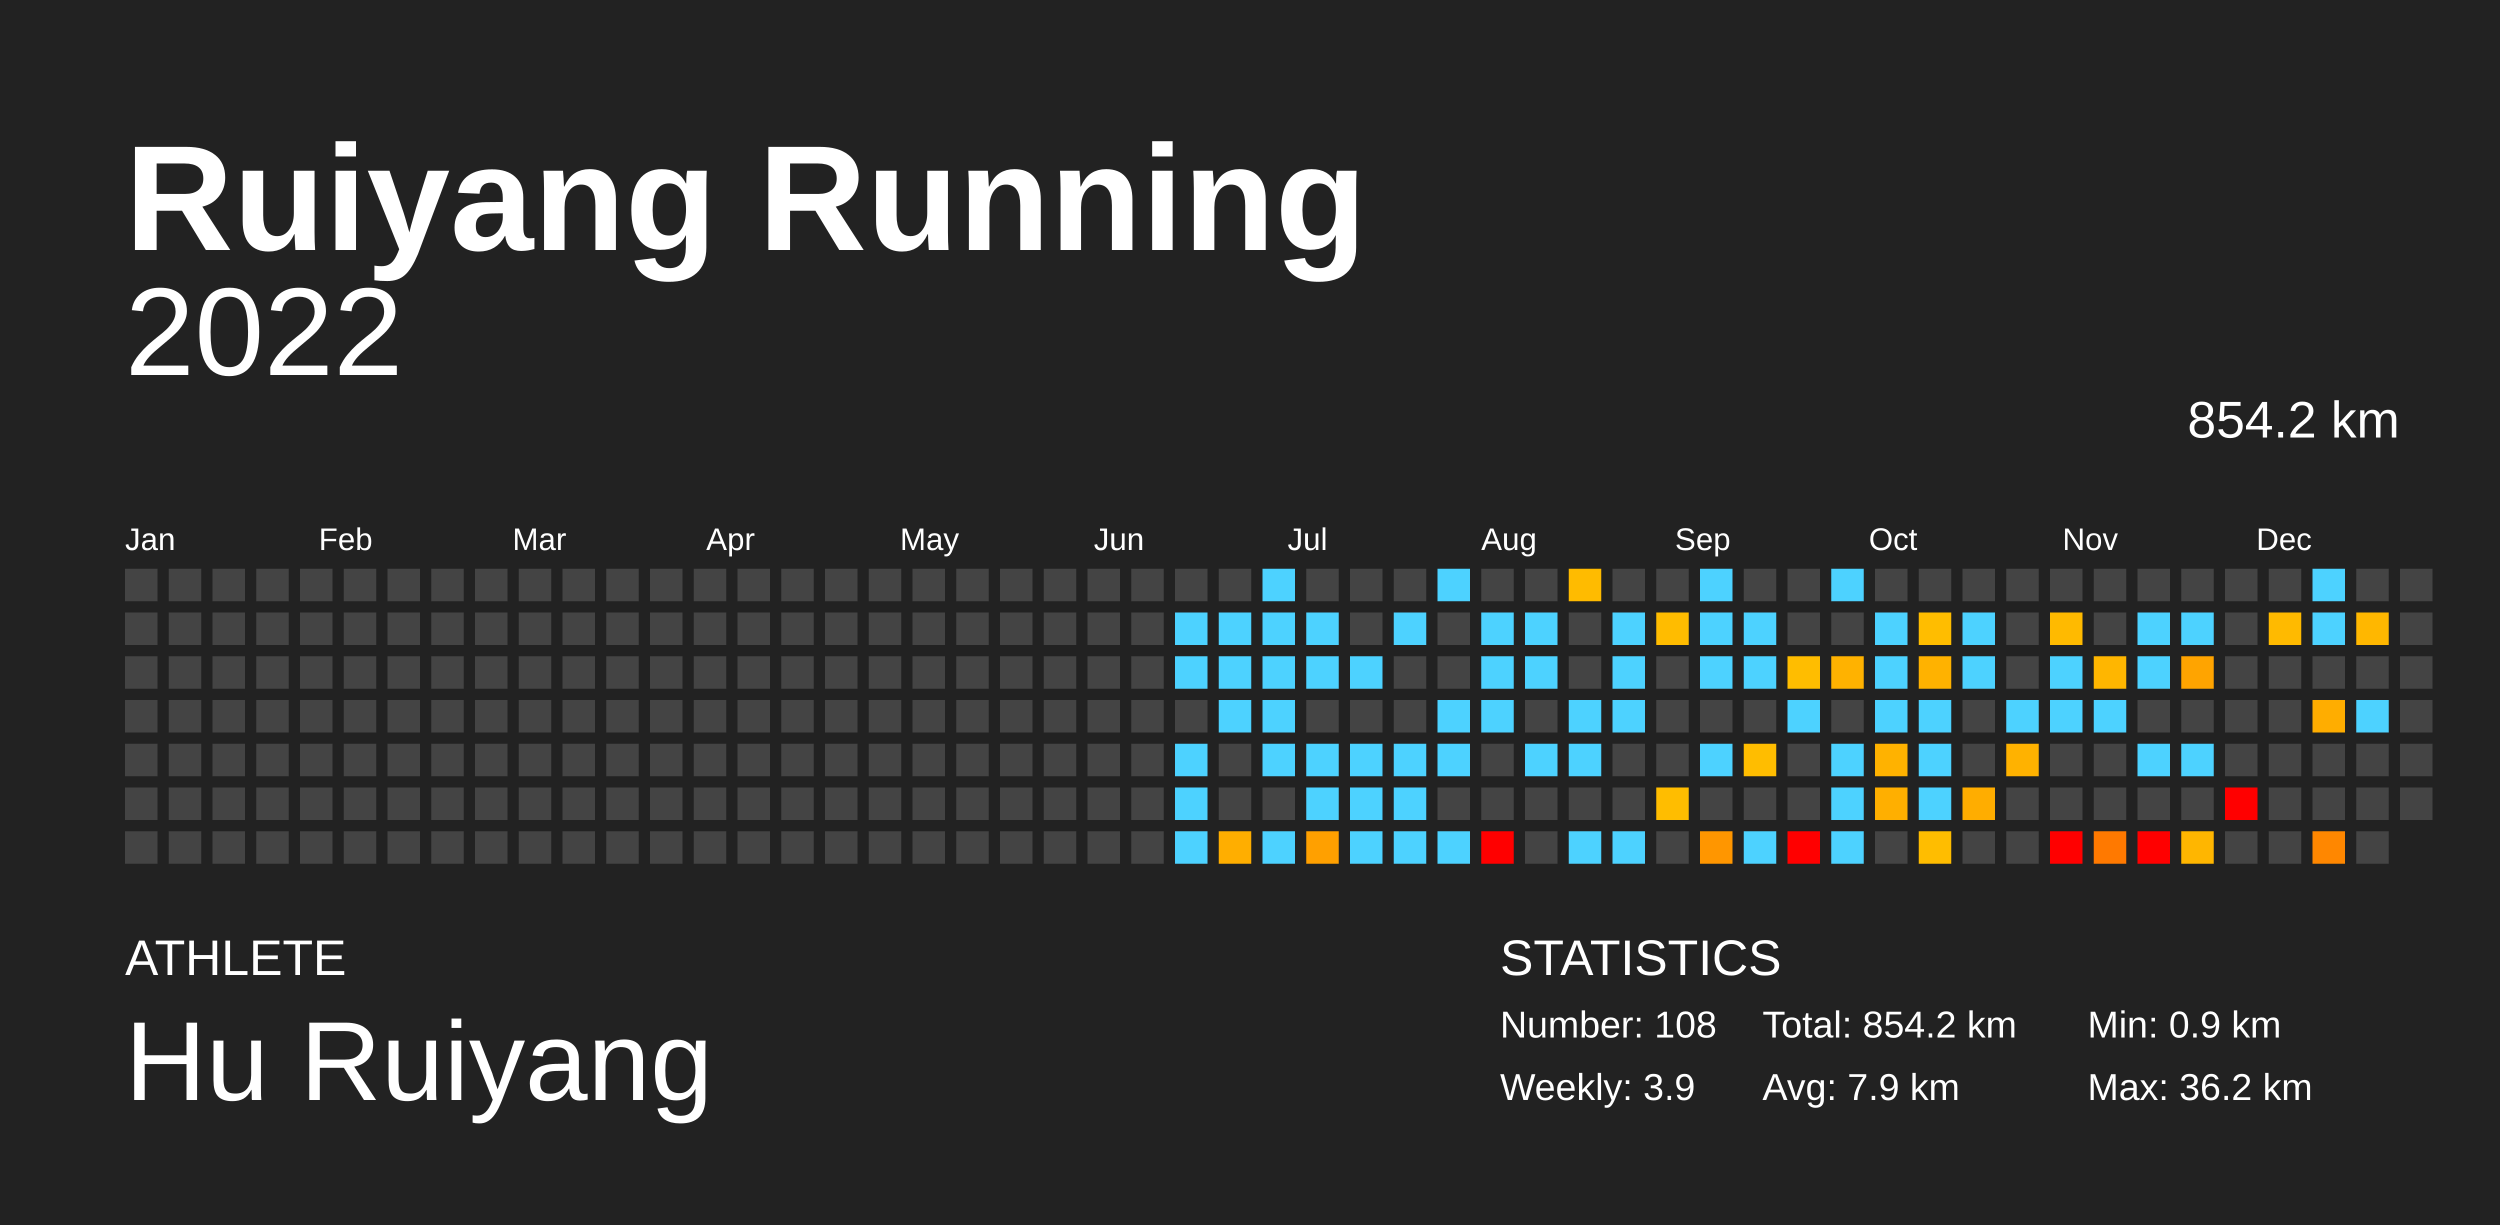
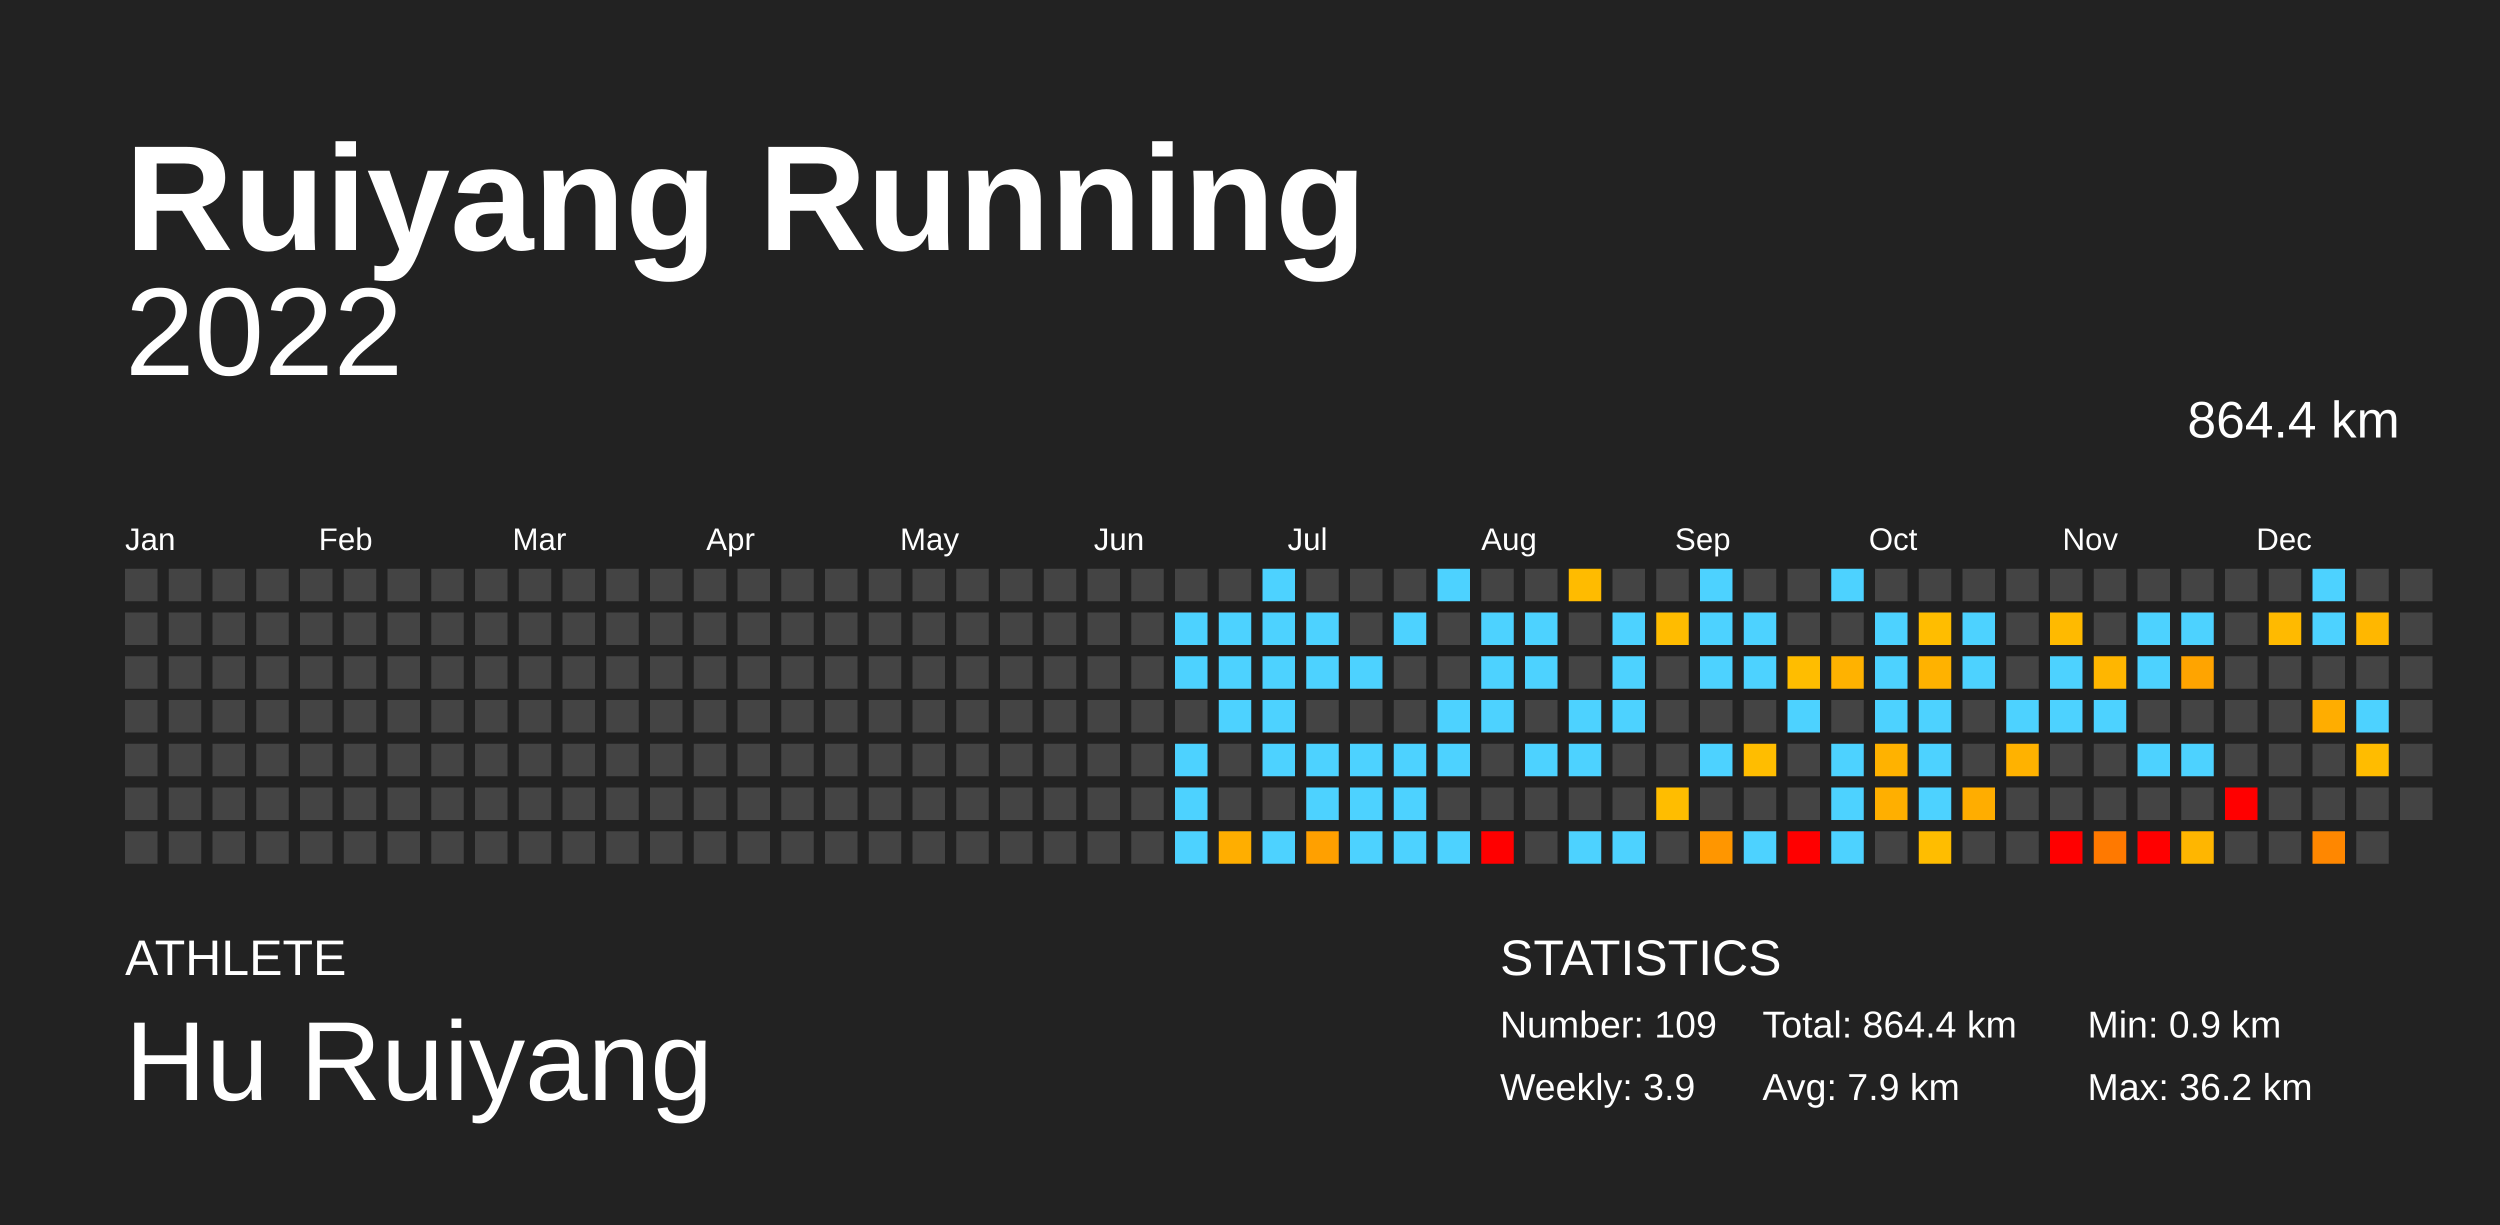
<svg xmlns="http://www.w3.org/2000/svg" baseProfile="full" height="98mm" version="1.1" viewBox="0,0,200,98" width="200mm">
  <defs />
  <rect fill="#222222" height="98" width="200" x="0" y="0" />
  <text fill="#FFFFFF" style="font-size:12px; font-family:Arial; font-weight:bold;" x="10" y="20">Ruiyang Running</text>
  <text fill="#FFFFFF" style="font-size:4px; font-family:Arial" x="10" y="78">ATHLETE</text>
  <text fill="#FFFFFF" style="font-size:9px; font-family:Arial" x="10" y="88">Hu Ruiyang</text>
  <text fill="#FFFFFF" style="font-size:4px; font-family:Arial" x="120" y="78">STATISTICS</text>
-   <text fill="#FFFFFF" style="font-size:3px; font-family:Arial" x="120" y="83">Number: 108</text>
+   <text fill="#FFFFFF" style="font-size:3px; font-family:Arial" x="120" y="83">Number: 109</text>
  <text fill="#FFFFFF" style="font-size:3px; font-family:Arial" x="120" y="88">Weekly: 3.9</text>
-   <text fill="#FFFFFF" style="font-size:3px; font-family:Arial" x="141" y="83">Total: 854.2 km</text>
+   <text fill="#FFFFFF" style="font-size:3px; font-family:Arial" x="141" y="83">Total: 864.4 km</text>
  <text fill="#FFFFFF" style="font-size:3px; font-family:Arial" x="141" y="88">Avg: 7.9 km</text>
  <text fill="#FFFFFF" style="font-size:3px; font-family:Arial" x="167" y="83">Min: 0.9 km</text>
  <text fill="#FFFFFF" style="font-size:3px; font-family:Arial" x="167" y="88">Max: 36.2 km</text>
  <text alignment-baseline="hanging" fill="#FFFFFF" style="font-size:10.0px; font-family:Arial;" x="10" y="30">2022</text>
-   <text alignment-baseline="hanging" fill="#FFFFFF" style="font-size:4.125px; font-family:Arial;" x="175" y="35">854.2 km</text>
+   <text alignment-baseline="hanging" fill="#FFFFFF" style="font-size:4.125px; font-family:Arial;" x="175" y="35">864.4 km</text>
  <text fill="#FFFFFF" style="font-size:2.5px; font-family:Arial" x="10.0" y="44">Jan</text>
  <text fill="#FFFFFF" style="font-size:2.5px; font-family:Arial" x="25.5" y="44">Feb</text>
  <text fill="#FFFFFF" style="font-size:2.5px; font-family:Arial" x="41.0" y="44">Mar</text>
  <text fill="#FFFFFF" style="font-size:2.5px; font-family:Arial" x="56.5" y="44">Apr</text>
  <text fill="#FFFFFF" style="font-size:2.5px; font-family:Arial" x="72.0" y="44">May</text>
  <text fill="#FFFFFF" style="font-size:2.5px; font-family:Arial" x="87.5" y="44">Jun</text>
  <text fill="#FFFFFF" style="font-size:2.5px; font-family:Arial" x="103.0" y="44">Jul</text>
  <text fill="#FFFFFF" style="font-size:2.5px; font-family:Arial" x="118.5" y="44">Aug</text>
  <text fill="#FFFFFF" style="font-size:2.5px; font-family:Arial" x="134.0" y="44">Sep</text>
  <text fill="#FFFFFF" style="font-size:2.5px; font-family:Arial" x="149.5" y="44">Oct</text>
  <text fill="#FFFFFF" style="font-size:2.5px; font-family:Arial" x="165.0" y="44">Nov</text>
  <text fill="#FFFFFF" style="font-size:2.5px; font-family:Arial" x="180.5" y="44">Dec</text>
  <rect fill="#444444" height="2.6" width="2.6" x="10.0" y="45.5" />
  <rect fill="#444444" height="2.6" width="2.6" x="10.0" y="49.0" />
  <rect fill="#444444" height="2.6" width="2.6" x="10.0" y="52.5" />
  <rect fill="#444444" height="2.6" width="2.6" x="10.0" y="56.0" />
  <rect fill="#444444" height="2.6" width="2.6" x="10.0" y="59.5" />
  <rect fill="#444444" height="2.6" width="2.6" x="10.0" y="63.0" />
  <rect fill="#444444" height="2.6" width="2.6" x="10.0" y="66.5" />
  <rect fill="#444444" height="2.6" width="2.6" x="13.5" y="45.5" />
  <rect fill="#444444" height="2.6" width="2.6" x="13.5" y="49.0" />
  <rect fill="#444444" height="2.6" width="2.6" x="13.5" y="52.5" />
  <rect fill="#444444" height="2.6" width="2.6" x="13.5" y="56.0" />
  <rect fill="#444444" height="2.6" width="2.6" x="13.5" y="59.5" />
  <rect fill="#444444" height="2.6" width="2.6" x="13.5" y="63.0" />
  <rect fill="#444444" height="2.6" width="2.6" x="13.5" y="66.5" />
  <rect fill="#444444" height="2.6" width="2.6" x="17.0" y="45.5" />
  <rect fill="#444444" height="2.6" width="2.6" x="17.0" y="49.0" />
  <rect fill="#444444" height="2.6" width="2.6" x="17.0" y="52.5" />
  <rect fill="#444444" height="2.6" width="2.6" x="17.0" y="56.0" />
  <rect fill="#444444" height="2.6" width="2.6" x="17.0" y="59.5" />
  <rect fill="#444444" height="2.6" width="2.6" x="17.0" y="63.0" />
  <rect fill="#444444" height="2.6" width="2.6" x="17.0" y="66.5" />
  <rect fill="#444444" height="2.6" width="2.6" x="20.5" y="45.5" />
  <rect fill="#444444" height="2.6" width="2.6" x="20.5" y="49.0" />
  <rect fill="#444444" height="2.6" width="2.6" x="20.5" y="52.5" />
  <rect fill="#444444" height="2.6" width="2.6" x="20.5" y="56.0" />
  <rect fill="#444444" height="2.6" width="2.6" x="20.5" y="59.5" />
  <rect fill="#444444" height="2.6" width="2.6" x="20.5" y="63.0" />
  <rect fill="#444444" height="2.6" width="2.6" x="20.5" y="66.5" />
  <rect fill="#444444" height="2.6" width="2.6" x="24.0" y="45.5" />
  <rect fill="#444444" height="2.6" width="2.6" x="24.0" y="49.0" />
  <rect fill="#444444" height="2.6" width="2.6" x="24.0" y="52.5" />
  <rect fill="#444444" height="2.6" width="2.6" x="24.0" y="56.0" />
  <rect fill="#444444" height="2.6" width="2.6" x="24.0" y="59.5" />
  <rect fill="#444444" height="2.6" width="2.6" x="24.0" y="63.0" />
  <rect fill="#444444" height="2.6" width="2.6" x="24.0" y="66.5" />
  <rect fill="#444444" height="2.6" width="2.6" x="27.5" y="45.5" />
  <rect fill="#444444" height="2.6" width="2.6" x="27.5" y="49.0" />
  <rect fill="#444444" height="2.6" width="2.6" x="27.5" y="52.5" />
  <rect fill="#444444" height="2.6" width="2.6" x="27.5" y="56.0" />
  <rect fill="#444444" height="2.6" width="2.6" x="27.5" y="59.5" />
  <rect fill="#444444" height="2.6" width="2.6" x="27.5" y="63.0" />
  <rect fill="#444444" height="2.6" width="2.6" x="27.5" y="66.5" />
  <rect fill="#444444" height="2.6" width="2.6" x="31.0" y="45.5" />
  <rect fill="#444444" height="2.6" width="2.6" x="31.0" y="49.0" />
  <rect fill="#444444" height="2.6" width="2.6" x="31.0" y="52.5" />
  <rect fill="#444444" height="2.6" width="2.6" x="31.0" y="56.0" />
  <rect fill="#444444" height="2.6" width="2.6" x="31.0" y="59.5" />
  <rect fill="#444444" height="2.6" width="2.6" x="31.0" y="63.0" />
  <rect fill="#444444" height="2.6" width="2.6" x="31.0" y="66.5" />
  <rect fill="#444444" height="2.6" width="2.6" x="34.5" y="45.5" />
  <rect fill="#444444" height="2.6" width="2.6" x="34.5" y="49.0" />
  <rect fill="#444444" height="2.6" width="2.6" x="34.5" y="52.5" />
  <rect fill="#444444" height="2.6" width="2.6" x="34.5" y="56.0" />
  <rect fill="#444444" height="2.6" width="2.6" x="34.5" y="59.5" />
  <rect fill="#444444" height="2.6" width="2.6" x="34.5" y="63.0" />
  <rect fill="#444444" height="2.6" width="2.6" x="34.5" y="66.5" />
  <rect fill="#444444" height="2.6" width="2.6" x="38.0" y="45.5" />
  <rect fill="#444444" height="2.6" width="2.6" x="38.0" y="49.0" />
  <rect fill="#444444" height="2.6" width="2.6" x="38.0" y="52.5" />
  <rect fill="#444444" height="2.6" width="2.6" x="38.0" y="56.0" />
  <rect fill="#444444" height="2.6" width="2.6" x="38.0" y="59.5" />
  <rect fill="#444444" height="2.6" width="2.6" x="38.0" y="63.0" />
  <rect fill="#444444" height="2.6" width="2.6" x="38.0" y="66.5" />
  <rect fill="#444444" height="2.6" width="2.6" x="41.5" y="45.5" />
  <rect fill="#444444" height="2.6" width="2.6" x="41.5" y="49.0" />
  <rect fill="#444444" height="2.6" width="2.6" x="41.5" y="52.5" />
  <rect fill="#444444" height="2.6" width="2.6" x="41.5" y="56.0" />
  <rect fill="#444444" height="2.6" width="2.6" x="41.5" y="59.5" />
  <rect fill="#444444" height="2.6" width="2.6" x="41.5" y="63.0" />
  <rect fill="#444444" height="2.6" width="2.6" x="41.5" y="66.5" />
  <rect fill="#444444" height="2.6" width="2.6" x="45.0" y="45.5" />
  <rect fill="#444444" height="2.6" width="2.6" x="45.0" y="49.0" />
  <rect fill="#444444" height="2.6" width="2.6" x="45.0" y="52.5" />
  <rect fill="#444444" height="2.6" width="2.6" x="45.0" y="56.0" />
  <rect fill="#444444" height="2.6" width="2.6" x="45.0" y="59.5" />
  <rect fill="#444444" height="2.6" width="2.6" x="45.0" y="63.0" />
  <rect fill="#444444" height="2.6" width="2.6" x="45.0" y="66.5" />
  <rect fill="#444444" height="2.6" width="2.6" x="48.5" y="45.5" />
  <rect fill="#444444" height="2.6" width="2.6" x="48.5" y="49.0" />
  <rect fill="#444444" height="2.6" width="2.6" x="48.5" y="52.5" />
  <rect fill="#444444" height="2.6" width="2.6" x="48.5" y="56.0" />
  <rect fill="#444444" height="2.6" width="2.6" x="48.5" y="59.5" />
  <rect fill="#444444" height="2.6" width="2.6" x="48.5" y="63.0" />
  <rect fill="#444444" height="2.6" width="2.6" x="48.5" y="66.5" />
  <rect fill="#444444" height="2.6" width="2.6" x="52.0" y="45.5" />
  <rect fill="#444444" height="2.6" width="2.6" x="52.0" y="49.0" />
  <rect fill="#444444" height="2.6" width="2.6" x="52.0" y="52.5" />
  <rect fill="#444444" height="2.6" width="2.6" x="52.0" y="56.0" />
  <rect fill="#444444" height="2.6" width="2.6" x="52.0" y="59.5" />
  <rect fill="#444444" height="2.6" width="2.6" x="52.0" y="63.0" />
  <rect fill="#444444" height="2.6" width="2.6" x="52.0" y="66.5" />
  <rect fill="#444444" height="2.6" width="2.6" x="55.5" y="45.5" />
  <rect fill="#444444" height="2.6" width="2.6" x="55.5" y="49.0" />
  <rect fill="#444444" height="2.6" width="2.6" x="55.5" y="52.5" />
  <rect fill="#444444" height="2.6" width="2.6" x="55.5" y="56.0" />
  <rect fill="#444444" height="2.6" width="2.6" x="55.5" y="59.5" />
  <rect fill="#444444" height="2.6" width="2.6" x="55.5" y="63.0" />
  <rect fill="#444444" height="2.6" width="2.6" x="55.5" y="66.5" />
  <rect fill="#444444" height="2.6" width="2.6" x="59.0" y="45.5" />
  <rect fill="#444444" height="2.6" width="2.6" x="59.0" y="49.0" />
  <rect fill="#444444" height="2.6" width="2.6" x="59.0" y="52.5" />
  <rect fill="#444444" height="2.6" width="2.6" x="59.0" y="56.0" />
  <rect fill="#444444" height="2.6" width="2.6" x="59.0" y="59.5" />
  <rect fill="#444444" height="2.6" width="2.6" x="59.0" y="63.0" />
  <rect fill="#444444" height="2.6" width="2.6" x="59.0" y="66.5" />
  <rect fill="#444444" height="2.6" width="2.6" x="62.5" y="45.5" />
  <rect fill="#444444" height="2.6" width="2.6" x="62.5" y="49.0" />
  <rect fill="#444444" height="2.6" width="2.6" x="62.5" y="52.5" />
  <rect fill="#444444" height="2.6" width="2.6" x="62.5" y="56.0" />
  <rect fill="#444444" height="2.6" width="2.6" x="62.5" y="59.5" />
  <rect fill="#444444" height="2.6" width="2.6" x="62.5" y="63.0" />
  <rect fill="#444444" height="2.6" width="2.6" x="62.5" y="66.5" />
  <rect fill="#444444" height="2.6" width="2.6" x="66.0" y="45.5" />
  <rect fill="#444444" height="2.6" width="2.6" x="66.0" y="49.0" />
  <rect fill="#444444" height="2.6" width="2.6" x="66.0" y="52.5" />
  <rect fill="#444444" height="2.6" width="2.6" x="66.0" y="56.0" />
  <rect fill="#444444" height="2.6" width="2.6" x="66.0" y="59.5" />
  <rect fill="#444444" height="2.6" width="2.6" x="66.0" y="63.0" />
  <rect fill="#444444" height="2.6" width="2.6" x="66.0" y="66.5" />
  <rect fill="#444444" height="2.6" width="2.6" x="69.5" y="45.5" />
  <rect fill="#444444" height="2.6" width="2.6" x="69.5" y="49.0" />
  <rect fill="#444444" height="2.6" width="2.6" x="69.5" y="52.5" />
  <rect fill="#444444" height="2.6" width="2.6" x="69.5" y="56.0" />
  <rect fill="#444444" height="2.6" width="2.6" x="69.5" y="59.5" />
  <rect fill="#444444" height="2.6" width="2.6" x="69.5" y="63.0" />
  <rect fill="#444444" height="2.6" width="2.6" x="69.5" y="66.5" />
  <rect fill="#444444" height="2.6" width="2.6" x="73.0" y="45.5" />
  <rect fill="#444444" height="2.6" width="2.6" x="73.0" y="49.0" />
  <rect fill="#444444" height="2.6" width="2.6" x="73.0" y="52.5" />
  <rect fill="#444444" height="2.6" width="2.6" x="73.0" y="56.0" />
  <rect fill="#444444" height="2.6" width="2.6" x="73.0" y="59.5" />
  <rect fill="#444444" height="2.6" width="2.6" x="73.0" y="63.0" />
  <rect fill="#444444" height="2.6" width="2.6" x="73.0" y="66.5" />
  <rect fill="#444444" height="2.6" width="2.6" x="76.5" y="45.5" />
  <rect fill="#444444" height="2.6" width="2.6" x="76.5" y="49.0" />
  <rect fill="#444444" height="2.6" width="2.6" x="76.5" y="52.5" />
  <rect fill="#444444" height="2.6" width="2.6" x="76.5" y="56.0" />
  <rect fill="#444444" height="2.6" width="2.6" x="76.5" y="59.5" />
  <rect fill="#444444" height="2.6" width="2.6" x="76.5" y="63.0" />
  <rect fill="#444444" height="2.6" width="2.6" x="76.5" y="66.5" />
  <rect fill="#444444" height="2.6" width="2.6" x="80.0" y="45.5" />
  <rect fill="#444444" height="2.6" width="2.6" x="80.0" y="49.0" />
  <rect fill="#444444" height="2.6" width="2.6" x="80.0" y="52.5" />
  <rect fill="#444444" height="2.6" width="2.6" x="80.0" y="56.0" />
  <rect fill="#444444" height="2.6" width="2.6" x="80.0" y="59.5" />
  <rect fill="#444444" height="2.6" width="2.6" x="80.0" y="63.0" />
  <rect fill="#444444" height="2.6" width="2.6" x="80.0" y="66.5" />
  <rect fill="#444444" height="2.6" width="2.6" x="83.5" y="45.5" />
  <rect fill="#444444" height="2.6" width="2.6" x="83.5" y="49.0" />
  <rect fill="#444444" height="2.6" width="2.6" x="83.5" y="52.5" />
  <rect fill="#444444" height="2.6" width="2.6" x="83.5" y="56.0" />
  <rect fill="#444444" height="2.6" width="2.6" x="83.5" y="59.5" />
  <rect fill="#444444" height="2.6" width="2.6" x="83.5" y="63.0" />
  <rect fill="#444444" height="2.6" width="2.6" x="83.5" y="66.5" />
  <rect fill="#444444" height="2.6" width="2.6" x="87.0" y="45.5" />
  <rect fill="#444444" height="2.6" width="2.6" x="87.0" y="49.0" />
  <rect fill="#444444" height="2.6" width="2.6" x="87.0" y="52.5" />
  <rect fill="#444444" height="2.6" width="2.6" x="87.0" y="56.0" />
  <rect fill="#444444" height="2.6" width="2.6" x="87.0" y="59.5" />
  <rect fill="#444444" height="2.6" width="2.6" x="87.0" y="63.0" />
  <rect fill="#444444" height="2.6" width="2.6" x="87.0" y="66.5" />
  <rect fill="#444444" height="2.6" width="2.6" x="90.5" y="45.5" />
  <rect fill="#444444" height="2.6" width="2.6" x="90.5" y="49.0" />
  <rect fill="#444444" height="2.6" width="2.6" x="90.5" y="52.5" />
  <rect fill="#444444" height="2.6" width="2.6" x="90.5" y="56.0" />
  <rect fill="#444444" height="2.6" width="2.6" x="90.5" y="59.5" />
  <rect fill="#444444" height="2.6" width="2.6" x="90.5" y="63.0" />
  <rect fill="#444444" height="2.6" width="2.6" x="90.5" y="66.5" />
  <rect fill="#444444" height="2.6" width="2.6" x="94.0" y="45.5" />
  <rect fill="#4dd2ff" height="2.6" width="2.6" x="94.0" y="49.0" />
  <rect fill="#4dd2ff" height="2.6" width="2.6" x="94.0" y="52.5" />
  <rect fill="#444444" height="2.6" width="2.6" x="94.0" y="56.0" />
  <rect fill="#4dd2ff" height="2.6" width="2.6" x="94.0" y="59.5" />
  <rect fill="#4dd2ff" height="2.6" width="2.6" x="94.0" y="63.0" />
  <rect fill="#4dd2ff" height="2.6" width="2.6" x="94.0" y="66.5" />
  <rect fill="#444444" height="2.6" width="2.6" x="97.5" y="45.5" />
  <rect fill="#4dd2ff" height="2.6" width="2.6" x="97.5" y="49.0" />
  <rect fill="#4dd2ff" height="2.6" width="2.6" x="97.5" y="52.5" />
  <rect fill="#4dd2ff" height="2.6" width="2.6" x="97.5" y="56.0" />
  <rect fill="#444444" height="2.6" width="2.6" x="97.5" y="59.5" />
  <rect fill="#444444" height="2.6" width="2.6" x="97.5" y="63.0" />
  <rect fill="#ffae00" height="2.6" width="2.6" x="97.5" y="66.5" />
  <rect fill="#4dd2ff" height="2.6" width="2.6" x="101.0" y="45.5" />
  <rect fill="#4dd2ff" height="2.6" width="2.6" x="101.0" y="49.0" />
  <rect fill="#4dd2ff" height="2.6" width="2.6" x="101.0" y="52.5" />
  <rect fill="#4dd2ff" height="2.6" width="2.6" x="101.0" y="56.0" />
  <rect fill="#4dd2ff" height="2.6" width="2.6" x="101.0" y="59.5" />
  <rect fill="#444444" height="2.6" width="2.6" x="101.0" y="63.0" />
  <rect fill="#4dd2ff" height="2.6" width="2.6" x="101.0" y="66.5" />
  <rect fill="#444444" height="2.6" width="2.6" x="104.5" y="45.5" />
  <rect fill="#4dd2ff" height="2.6" width="2.6" x="104.5" y="49.0" />
  <rect fill="#4dd2ff" height="2.6" width="2.6" x="104.5" y="52.5" />
  <rect fill="#444444" height="2.6" width="2.6" x="104.5" y="56.0" />
  <rect fill="#4dd2ff" height="2.6" width="2.6" x="104.5" y="59.5" />
  <rect fill="#4dd2ff" height="2.6" width="2.6" x="104.5" y="63.0" />
  <rect fill="#ffa000" height="2.6" width="2.6" x="104.5" y="66.5" />
  <rect fill="#444444" height="2.6" width="2.6" x="108.0" y="45.5" />
  <rect fill="#444444" height="2.6" width="2.6" x="108.0" y="49.0" />
  <rect fill="#4dd2ff" height="2.6" width="2.6" x="108.0" y="52.5" />
  <rect fill="#444444" height="2.6" width="2.6" x="108.0" y="56.0" />
  <rect fill="#4dd2ff" height="2.6" width="2.6" x="108.0" y="59.5" />
  <rect fill="#4dd2ff" height="2.6" width="2.6" x="108.0" y="63.0" />
  <rect fill="#4dd2ff" height="2.6" width="2.6" x="108.0" y="66.5" />
  <rect fill="#444444" height="2.6" width="2.6" x="111.5" y="45.5" />
  <rect fill="#4dd2ff" height="2.6" width="2.6" x="111.5" y="49.0" />
  <rect fill="#444444" height="2.6" width="2.6" x="111.5" y="52.5" />
  <rect fill="#444444" height="2.6" width="2.6" x="111.5" y="56.0" />
  <rect fill="#4dd2ff" height="2.6" width="2.6" x="111.5" y="59.5" />
  <rect fill="#4dd2ff" height="2.6" width="2.6" x="111.5" y="63.0" />
  <rect fill="#4dd2ff" height="2.6" width="2.6" x="111.5" y="66.5" />
  <rect fill="#4dd2ff" height="2.6" width="2.6" x="115.0" y="45.5" />
  <rect fill="#444444" height="2.6" width="2.6" x="115.0" y="49.0" />
  <rect fill="#444444" height="2.6" width="2.6" x="115.0" y="52.5" />
  <rect fill="#4dd2ff" height="2.6" width="2.6" x="115.0" y="56.0" />
  <rect fill="#4dd2ff" height="2.6" width="2.6" x="115.0" y="59.5" />
  <rect fill="#444444" height="2.6" width="2.6" x="115.0" y="63.0" />
  <rect fill="#4dd2ff" height="2.6" width="2.6" x="115.0" y="66.5" />
  <rect fill="#444444" height="2.6" width="2.6" x="118.5" y="45.5" />
  <rect fill="#4dd2ff" height="2.6" width="2.6" x="118.5" y="49.0" />
  <rect fill="#4dd2ff" height="2.6" width="2.6" x="118.5" y="52.5" />
  <rect fill="#4dd2ff" height="2.6" width="2.6" x="118.5" y="56.0" />
  <rect fill="#444444" height="2.6" width="2.6" x="118.5" y="59.5" />
  <rect fill="#444444" height="2.6" width="2.6" x="118.5" y="63.0" />
  <rect fill="red" height="2.6" width="2.6" x="118.5" y="66.5" />
  <rect fill="#444444" height="2.6" width="2.6" x="122.0" y="45.5" />
  <rect fill="#4dd2ff" height="2.6" width="2.6" x="122.0" y="49.0" />
  <rect fill="#4dd2ff" height="2.6" width="2.6" x="122.0" y="52.5" />
  <rect fill="#444444" height="2.6" width="2.6" x="122.0" y="56.0" />
  <rect fill="#4dd2ff" height="2.6" width="2.6" x="122.0" y="59.5" />
  <rect fill="#444444" height="2.6" width="2.6" x="122.0" y="63.0" />
  <rect fill="#444444" height="2.6" width="2.6" x="122.0" y="66.5" />
  <rect fill="#ffbb00" height="2.6" width="2.6" x="125.5" y="45.5" />
  <rect fill="#444444" height="2.6" width="2.6" x="125.5" y="49.0" />
  <rect fill="#444444" height="2.6" width="2.6" x="125.5" y="52.5" />
  <rect fill="#4dd2ff" height="2.6" width="2.6" x="125.5" y="56.0" />
  <rect fill="#4dd2ff" height="2.6" width="2.6" x="125.5" y="59.5" />
  <rect fill="#444444" height="2.6" width="2.6" x="125.5" y="63.0" />
  <rect fill="#4dd2ff" height="2.6" width="2.6" x="125.5" y="66.5" />
  <rect fill="#444444" height="2.6" width="2.6" x="129.0" y="45.5" />
  <rect fill="#4dd2ff" height="2.6" width="2.6" x="129.0" y="49.0" />
  <rect fill="#4dd2ff" height="2.6" width="2.6" x="129.0" y="52.5" />
  <rect fill="#4dd2ff" height="2.6" width="2.6" x="129.0" y="56.0" />
  <rect fill="#444444" height="2.6" width="2.6" x="129.0" y="59.5" />
  <rect fill="#444444" height="2.6" width="2.6" x="129.0" y="63.0" />
  <rect fill="#4dd2ff" height="2.6" width="2.6" x="129.0" y="66.5" />
  <rect fill="#444444" height="2.6" width="2.6" x="132.5" y="45.5" />
  <rect fill="#ffbc00" height="2.6" width="2.6" x="132.5" y="49.0" />
  <rect fill="#444444" height="2.6" width="2.6" x="132.5" y="52.5" />
  <rect fill="#444444" height="2.6" width="2.6" x="132.5" y="56.0" />
  <rect fill="#444444" height="2.6" width="2.6" x="132.5" y="59.5" />
  <rect fill="#ffbd00" height="2.6" width="2.6" x="132.5" y="63.0" />
  <rect fill="#444444" height="2.6" width="2.6" x="132.5" y="66.5" />
  <rect fill="#4dd2ff" height="2.6" width="2.6" x="136.0" y="45.5" />
  <rect fill="#4dd2ff" height="2.6" width="2.6" x="136.0" y="49.0" />
  <rect fill="#4dd2ff" height="2.6" width="2.6" x="136.0" y="52.5" />
  <rect fill="#444444" height="2.6" width="2.6" x="136.0" y="56.0" />
  <rect fill="#4dd2ff" height="2.6" width="2.6" x="136.0" y="59.5" />
  <rect fill="#444444" height="2.6" width="2.6" x="136.0" y="63.0" />
  <rect fill="#ff9600" height="2.6" width="2.6" x="136.0" y="66.5" />
  <rect fill="#444444" height="2.6" width="2.6" x="139.5" y="45.5" />
  <rect fill="#4dd2ff" height="2.6" width="2.6" x="139.5" y="49.0" />
  <rect fill="#4dd2ff" height="2.6" width="2.6" x="139.5" y="52.5" />
  <rect fill="#444444" height="2.6" width="2.6" x="139.5" y="56.0" />
  <rect fill="#ffbd00" height="2.6" width="2.6" x="139.5" y="59.5" />
  <rect fill="#444444" height="2.6" width="2.6" x="139.5" y="63.0" />
  <rect fill="#4dd2ff" height="2.6" width="2.6" x="139.5" y="66.5" />
  <rect fill="#444444" height="2.6" width="2.6" x="143.0" y="45.5" />
  <rect fill="#444444" height="2.6" width="2.6" x="143.0" y="49.0" />
  <rect fill="#ffbd00" height="2.6" width="2.6" x="143.0" y="52.5" />
  <rect fill="#4dd2ff" height="2.6" width="2.6" x="143.0" y="56.0" />
  <rect fill="#444444" height="2.6" width="2.6" x="143.0" y="59.5" />
  <rect fill="#444444" height="2.6" width="2.6" x="143.0" y="63.0" />
  <rect fill="red" height="2.6" width="2.6" x="143.0" y="66.5" />
  <rect fill="#4dd2ff" height="2.6" width="2.6" x="146.5" y="45.5" />
  <rect fill="#444444" height="2.6" width="2.6" x="146.5" y="49.0" />
  <rect fill="#ffb200" height="2.6" width="2.6" x="146.5" y="52.5" />
  <rect fill="#444444" height="2.6" width="2.6" x="146.5" y="56.0" />
  <rect fill="#4dd2ff" height="2.6" width="2.6" x="146.5" y="59.5" />
  <rect fill="#4dd2ff" height="2.6" width="2.6" x="146.5" y="63.0" />
  <rect fill="#4dd2ff" height="2.6" width="2.6" x="146.5" y="66.5" />
  <rect fill="#444444" height="2.6" width="2.6" x="150.0" y="45.5" />
  <rect fill="#4dd2ff" height="2.6" width="2.6" x="150.0" y="49.0" />
  <rect fill="#4dd2ff" height="2.6" width="2.6" x="150.0" y="52.5" />
  <rect fill="#4dd2ff" height="2.6" width="2.6" x="150.0" y="56.0" />
  <rect fill="#ffb200" height="2.6" width="2.6" x="150.0" y="59.5" />
  <rect fill="#ffaf00" height="2.6" width="2.6" x="150.0" y="63.0" />
  <rect fill="#444444" height="2.6" width="2.6" x="150.0" y="66.5" />
  <rect fill="#444444" height="2.6" width="2.6" x="153.5" y="45.5" />
  <rect fill="#ffbd00" height="2.6" width="2.6" x="153.5" y="49.0" />
  <rect fill="#ffb200" height="2.6" width="2.6" x="153.5" y="52.5" />
  <rect fill="#4dd2ff" height="2.6" width="2.6" x="153.5" y="56.0" />
  <rect fill="#4dd2ff" height="2.6" width="2.6" x="153.5" y="59.5" />
  <rect fill="#4dd2ff" height="2.6" width="2.6" x="153.5" y="63.0" />
  <rect fill="#ffbd00" height="2.6" width="2.6" x="153.5" y="66.5" />
  <rect fill="#444444" height="2.6" width="2.6" x="157.0" y="45.5" />
  <rect fill="#4dd2ff" height="2.6" width="2.6" x="157.0" y="49.0" />
  <rect fill="#4dd2ff" height="2.6" width="2.6" x="157.0" y="52.5" />
  <rect fill="#444444" height="2.6" width="2.6" x="157.0" y="56.0" />
  <rect fill="#444444" height="2.6" width="2.6" x="157.0" y="59.5" />
  <rect fill="#ffad00" height="2.6" width="2.6" x="157.0" y="63.0" />
  <rect fill="#444444" height="2.6" width="2.6" x="157.0" y="66.5" />
  <rect fill="#444444" height="2.6" width="2.6" x="160.5" y="45.5" />
  <rect fill="#444444" height="2.6" width="2.6" x="160.5" y="49.0" />
  <rect fill="#444444" height="2.6" width="2.6" x="160.5" y="52.5" />
  <rect fill="#4dd2ff" height="2.6" width="2.6" x="160.5" y="56.0" />
  <rect fill="#ffb200" height="2.6" width="2.6" x="160.5" y="59.5" />
  <rect fill="#444444" height="2.6" width="2.6" x="160.5" y="63.0" />
  <rect fill="#444444" height="2.6" width="2.6" x="160.5" y="66.5" />
  <rect fill="#444444" height="2.6" width="2.6" x="164.0" y="45.5" />
  <rect fill="#ffba00" height="2.6" width="2.6" x="164.0" y="49.0" />
  <rect fill="#4dd2ff" height="2.6" width="2.6" x="164.0" y="52.5" />
  <rect fill="#4dd2ff" height="2.6" width="2.6" x="164.0" y="56.0" />
  <rect fill="#444444" height="2.6" width="2.6" x="164.0" y="59.5" />
  <rect fill="#444444" height="2.6" width="2.6" x="164.0" y="63.0" />
  <rect fill="red" height="2.6" width="2.6" x="164.0" y="66.5" />
  <rect fill="#444444" height="2.6" width="2.6" x="167.5" y="45.5" />
  <rect fill="#444444" height="2.6" width="2.6" x="167.5" y="49.0" />
  <rect fill="#ffb600" height="2.6" width="2.6" x="167.5" y="52.5" />
  <rect fill="#4dd2ff" height="2.6" width="2.6" x="167.5" y="56.0" />
  <rect fill="#444444" height="2.6" width="2.6" x="167.5" y="59.5" />
  <rect fill="#444444" height="2.6" width="2.6" x="167.5" y="63.0" />
  <rect fill="#ff7900" height="2.6" width="2.6" x="167.5" y="66.5" />
  <rect fill="#444444" height="2.6" width="2.6" x="171.0" y="45.5" />
  <rect fill="#4dd2ff" height="2.6" width="2.6" x="171.0" y="49.0" />
  <rect fill="#4dd2ff" height="2.6" width="2.6" x="171.0" y="52.5" />
  <rect fill="#444444" height="2.6" width="2.6" x="171.0" y="56.0" />
  <rect fill="#4dd2ff" height="2.6" width="2.6" x="171.0" y="59.5" />
  <rect fill="#444444" height="2.6" width="2.6" x="171.0" y="63.0" />
  <rect fill="red" height="2.6" width="2.6" x="171.0" y="66.5" />
  <rect fill="#444444" height="2.6" width="2.6" x="174.5" y="45.5" />
  <rect fill="#4dd2ff" height="2.6" width="2.6" x="174.5" y="49.0" />
  <rect fill="#ffa400" height="2.6" width="2.6" x="174.5" y="52.5" />
  <rect fill="#444444" height="2.6" width="2.6" x="174.5" y="56.0" />
  <rect fill="#4dd2ff" height="2.6" width="2.6" x="174.5" y="59.5" />
  <rect fill="#444444" height="2.6" width="2.6" x="174.5" y="63.0" />
  <rect fill="#ffb600" height="2.6" width="2.6" x="174.5" y="66.5" />
  <rect fill="#444444" height="2.6" width="2.6" x="178.0" y="45.5" />
  <rect fill="#444444" height="2.6" width="2.6" x="178.0" y="49.0" />
  <rect fill="#444444" height="2.6" width="2.6" x="178.0" y="52.5" />
  <rect fill="#444444" height="2.6" width="2.6" x="178.0" y="56.0" />
  <rect fill="#444444" height="2.6" width="2.6" x="178.0" y="59.5" />
  <rect fill="red" height="2.6" width="2.6" x="178.0" y="63.0" />
  <rect fill="#444444" height="2.6" width="2.6" x="178.0" y="66.5" />
  <rect fill="#444444" height="2.6" width="2.6" x="181.5" y="45.5" />
  <rect fill="#ffba00" height="2.6" width="2.6" x="181.5" y="49.0" />
  <rect fill="#444444" height="2.6" width="2.6" x="181.5" y="52.5" />
  <rect fill="#444444" height="2.6" width="2.6" x="181.5" y="56.0" />
  <rect fill="#444444" height="2.6" width="2.6" x="181.5" y="59.5" />
  <rect fill="#444444" height="2.6" width="2.6" x="181.5" y="63.0" />
  <rect fill="#444444" height="2.6" width="2.6" x="181.5" y="66.5" />
  <rect fill="#4dd2ff" height="2.6" width="2.6" x="185.0" y="45.5" />
  <rect fill="#4dd2ff" height="2.6" width="2.6" x="185.0" y="49.0" />
  <rect fill="#444444" height="2.6" width="2.6" x="185.0" y="52.5" />
  <rect fill="#ffad00" height="2.6" width="2.6" x="185.0" y="56.0" />
  <rect fill="#444444" height="2.6" width="2.6" x="185.0" y="59.5" />
  <rect fill="#444444" height="2.6" width="2.6" x="185.0" y="63.0" />
  <rect fill="#ff8700" height="2.6" width="2.6" x="185.0" y="66.5" />
  <rect fill="#444444" height="2.6" width="2.6" x="188.5" y="45.5" />
  <rect fill="#ffb700" height="2.6" width="2.6" x="188.5" y="49.0" />
  <rect fill="#444444" height="2.6" width="2.6" x="188.5" y="52.5" />
  <rect fill="#4dd2ff" height="2.6" width="2.6" x="188.5" y="56.0" />
-   <rect fill="#444444" height="2.6" width="2.6" x="188.5" y="59.5" />
+   <rect fill="#ffbc00" height="2.6" width="2.6" x="188.5" y="59.5" />
  <rect fill="#444444" height="2.6" width="2.6" x="188.5" y="63.0" />
  <rect fill="#444444" height="2.6" width="2.6" x="188.5" y="66.5" />
  <rect fill="#444444" height="2.6" width="2.6" x="192.0" y="45.5" />
  <rect fill="#444444" height="2.6" width="2.6" x="192.0" y="49.0" />
  <rect fill="#444444" height="2.6" width="2.6" x="192.0" y="52.5" />
  <rect fill="#444444" height="2.6" width="2.6" x="192.0" y="56.0" />
  <rect fill="#444444" height="2.6" width="2.6" x="192.0" y="59.5" />
  <rect fill="#444444" height="2.6" width="2.6" x="192.0" y="63.0" />
</svg>
